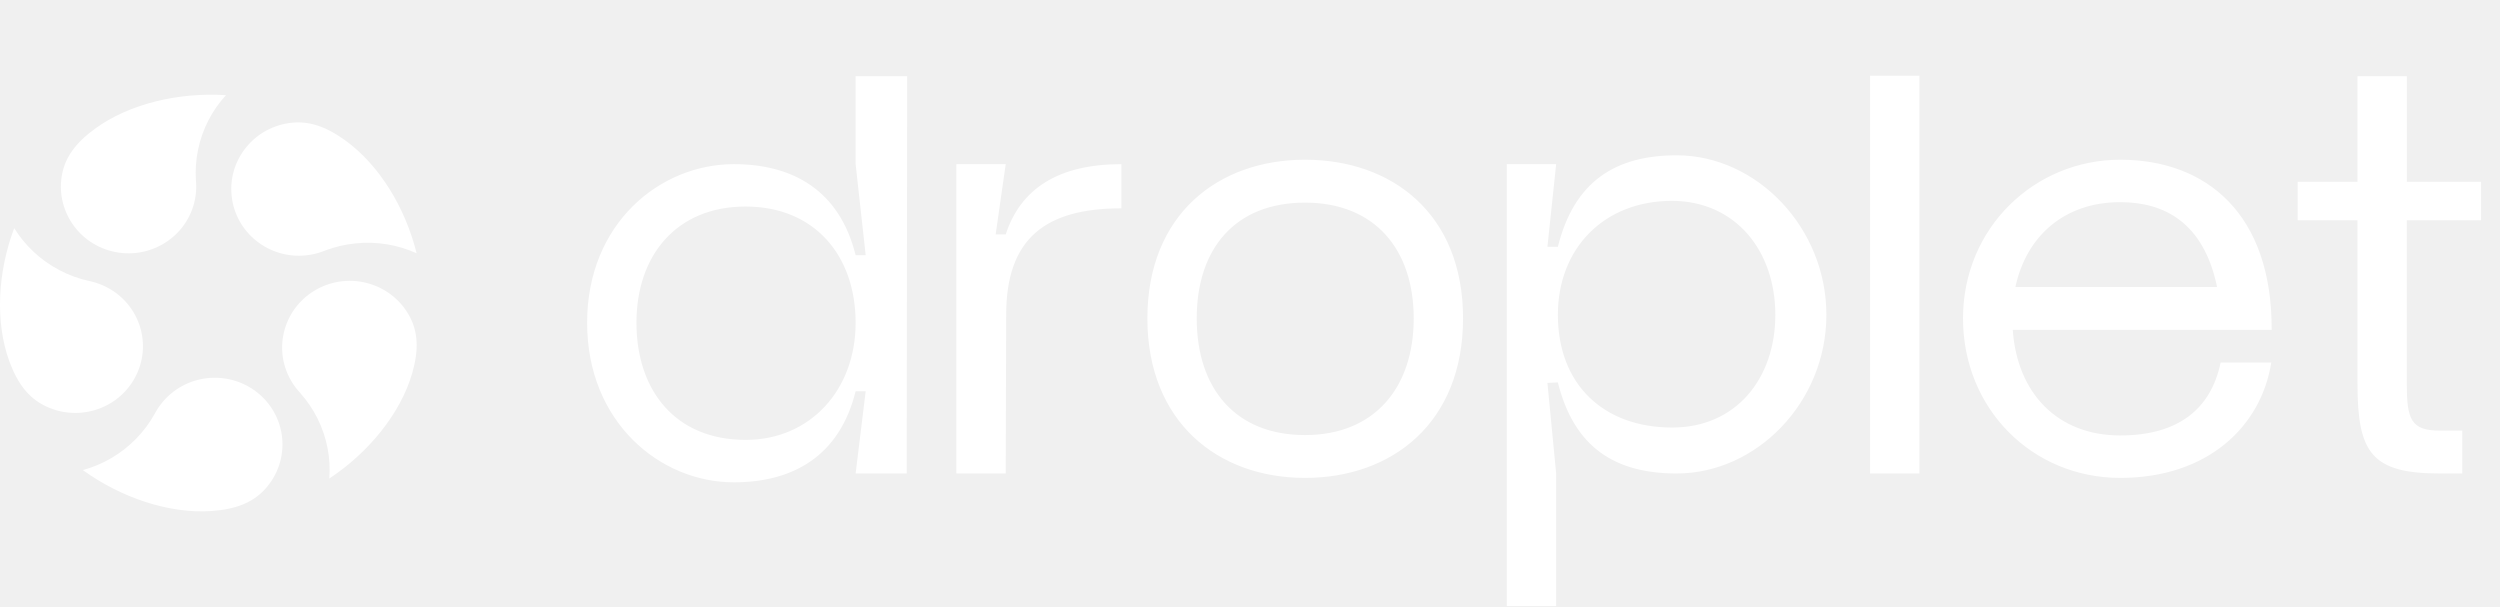
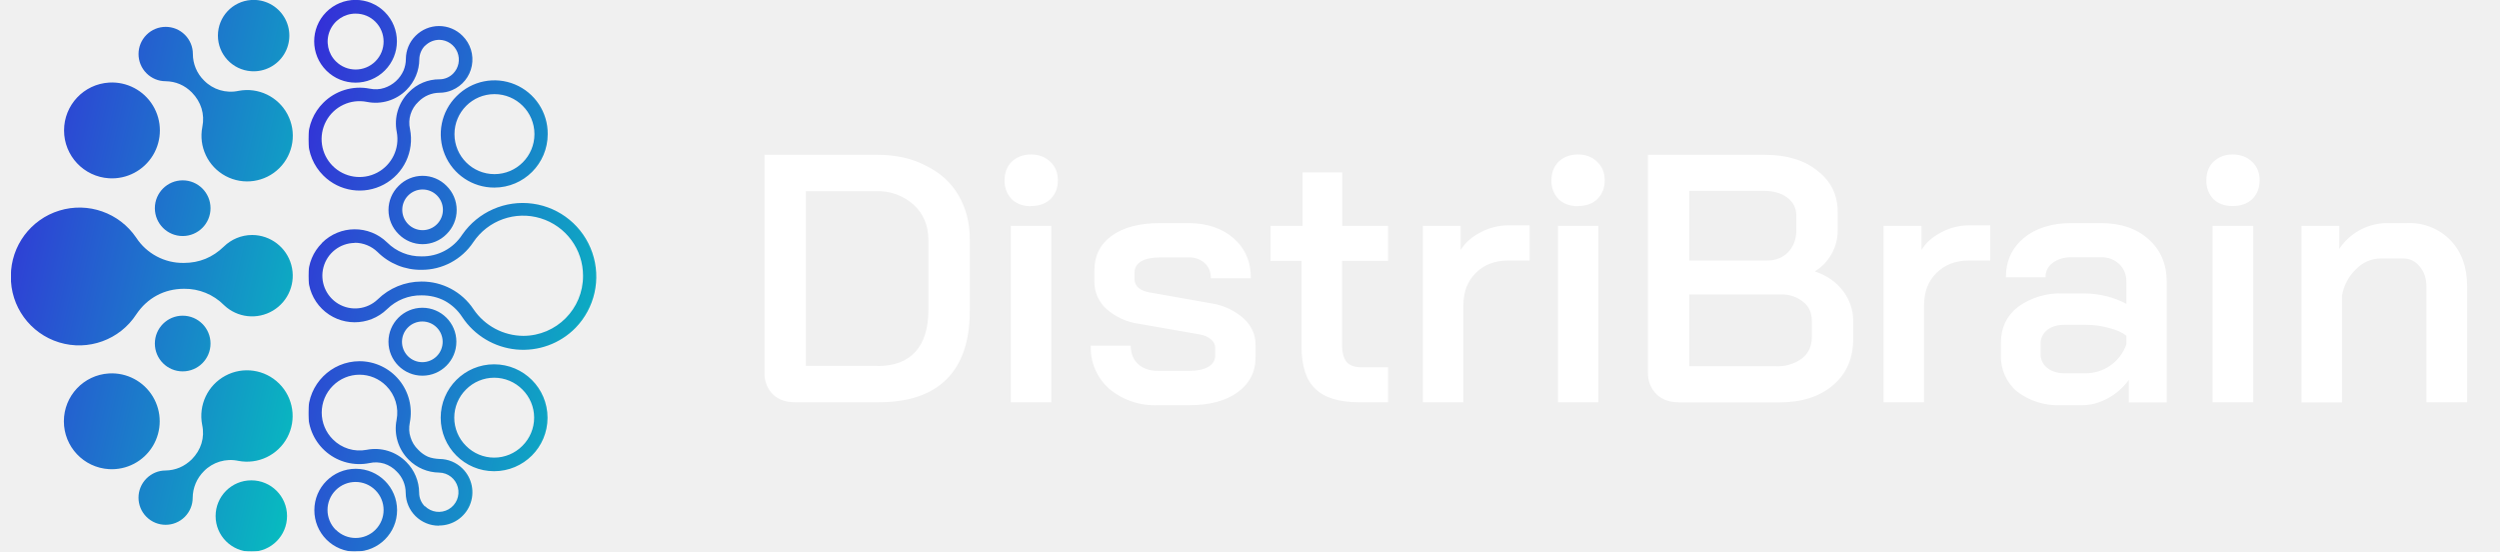
- <svg xmlns="http://www.w3.org/2000/svg" viewBox="0 0 132 32">
-   <path d="M 38.747 25.467 C 41.859 25.467 44.325 24.091 45.177 20.659 L 45.708 20.659 L 45.177 25 L 47.874 25 L 47.898 4.024 L 45.177 4.024 L 45.177 8.667 L 45.708 13.474 L 45.177 13.474 C 44.325 10.045 41.859 8.667 38.747 8.667 C 34.852 8.667 31 11.792 31 17.042 C 31 22.292 34.849 25.467 38.747 25.467 Z M 39.368 23.226 C 35.656 23.226 33.605 20.613 33.605 17.042 C 33.605 13.472 35.726 10.905 39.368 10.905 C 43.011 10.905 45.177 13.496 45.177 17.042 C 45.177 20.588 42.781 23.226 39.368 23.226 Z M 50.496 25 L 53.102 25 L 53.126 16.624 C 53.126 12.587 55.2 11 59.211 11 L 59.211 8.667 C 55.868 8.667 53.884 9.974 53.102 12.376 L 52.571 12.376 L 53.102 8.667 L 50.496 8.667 Z M 68.905 25.233 C 73.491 25.233 77.249 22.341 77.249 16.809 C 77.249 11.277 73.491 8.433 68.905 8.433 C 64.318 8.433 60.582 11.326 60.582 16.809 C 60.582 22.292 64.316 25.233 68.905 25.233 Z M 68.905 22.971 C 65.216 22.971 63.187 20.496 63.187 16.811 C 63.187 13.127 65.216 10.699 68.905 10.699 C 72.593 10.699 74.644 13.173 74.644 16.811 C 74.644 20.45 72.593 22.971 68.905 22.971 Z M 82.165 32 L 82.165 25 L 81.704 20.217 L 82.256 20.192 C 83.108 23.622 85.277 25 88.526 25 C 92.745 25 96.433 21.242 96.433 16.624 C 96.433 12.006 92.745 8.2 88.526 8.2 C 85.274 8.2 83.108 9.6 82.256 13.03 L 81.704 13.03 L 82.165 8.667 L 79.559 8.667 L 79.559 32 Z M 82.256 16.624 C 82.256 13.124 84.676 10.604 88.295 10.604 C 91.662 10.628 93.737 13.263 93.737 16.624 C 93.737 19.986 91.662 22.574 88.295 22.574 C 84.676 22.574 82.256 20.311 82.256 16.624 Z M 98.738 25 L 101.344 25 L 101.344 4 L 98.738 4 Z M 119.944 17.417 C 119.968 11.258 116.463 8.433 111.946 8.433 C 107.429 8.433 103.647 12.026 103.647 16.809 C 103.647 21.592 107.311 25.233 111.946 25.233 C 116.58 25.233 119.392 22.504 119.923 19.142 L 117.248 19.142 C 116.741 21.592 115.012 22.992 111.946 22.992 C 108.627 22.992 106.504 20.751 106.274 17.417 Z M 106.413 15.154 C 106.989 12.47 108.994 10.674 111.946 10.674 C 114.251 10.674 116.35 11.724 117.063 15.154 Z M 131 11.63 L 131 9.6 L 127.081 9.6 L 127.081 4.024 L 124.476 4.024 L 124.476 9.6 L 121.318 9.6 L 121.318 11.63 L 124.476 11.63 L 124.476 20.287 C 124.476 23.928 125.237 25 128.832 25 L 130.008 25 L 130.008 22.737 L 128.832 22.737 C 127.309 22.737 127.079 22.154 127.079 20.287 L 127.079 11.63 L 130.998 11.63 Z" fill="rgb(255,255,255)" />
-   <path d="M 10.344 9.512 C 10.311 8.989 10.344 8.455 10.455 7.919 C 10.683 6.802 11.206 5.817 11.93 5.026 C 9.438 4.861 6.819 5.482 5.019 6.794 C 3.964 7.562 3.458 8.318 3.286 9.158 C 2.896 11.066 4.149 12.922 6.082 13.306 C 8.018 13.69 9.901 12.455 10.29 10.55 C 10.351 10.258 10.371 9.969 10.356 9.682 C 10.351 9.627 10.346 9.57 10.344 9.515 Z" fill="rgb(255,255,255)" />
-   <path d="M 17.178 13.223 C 17.674 13.036 18.203 12.909 18.755 12.852 C 19.906 12.732 21.015 12.929 21.996 13.373 C 21.409 10.979 20.025 8.702 18.216 7.403 C 17.155 6.639 16.275 6.39 15.409 6.48 C 13.446 6.684 12.024 8.418 12.231 10.35 C 12.438 12.286 14.197 13.687 16.158 13.483 C 16.46 13.45 16.745 13.385 17.019 13.286 C 17.072 13.263 17.125 13.243 17.178 13.223 Z" fill="rgb(255,255,255)" />
-   <path d="M 15.86 20.76 C 16.209 21.154 16.515 21.598 16.761 22.089 C 17.272 23.112 17.469 24.206 17.386 25.266 C 19.463 23.897 21.151 21.827 21.764 19.707 C 22.123 18.463 22.057 17.563 21.672 16.792 C 20.799 15.049 18.659 14.331 16.89 15.191 C 15.121 16.051 14.392 18.161 15.265 19.907 C 15.399 20.174 15.561 20.416 15.748 20.633 C 15.786 20.675 15.824 20.715 15.862 20.757 Z" fill="rgb(255,255,255)" />
-   <path d="M 8.154 21.872 C 7.899 22.331 7.577 22.765 7.193 23.159 C 6.39 23.982 5.414 24.536 4.374 24.82 C 6.388 26.279 8.936 27.137 11.168 26.982 C 12.479 26.892 13.314 26.523 13.919 25.905 C 15.285 24.501 15.24 22.274 13.818 20.927 C 12.393 19.58 10.133 19.625 8.767 21.027 C 8.556 21.241 8.382 21.476 8.238 21.723 C 8.212 21.772 8.185 21.822 8.157 21.87 Z" fill="rgb(255,255,255)" />
-   <path d="M 4.66 14.827 C 4.141 14.71 3.632 14.523 3.141 14.266 C 2.119 13.729 1.312 12.954 0.75 12.046 C -0.123 14.353 -0.267 17.004 0.494 19.079 C 0.94 20.296 1.529 20.989 2.299 21.391 C 4.042 22.303 6.203 21.652 7.129 19.934 C 8.056 18.216 7.395 16.086 5.652 15.174 C 5.386 15.034 5.108 14.932 4.827 14.862 C 4.771 14.852 4.715 14.839 4.66 14.824 Z" fill="rgb(255,255,255)" />
+ <svg xmlns="http://www.w3.org/2000/svg" fill="none" viewBox="0 0 145 32">
+   <path d="M46.12 23.33c-.53 0-.96-.15-1.29-.47a1.69 1.69 0 0 1-.47-1.25V8.98h6.54c1.07 0 2 .2 2.8.62.83.4 1.46.96 1.9 1.7.44.74.67 1.6.67 2.56v4.18c0 1.74-.45 3.06-1.35 3.96-.9.89-2.2 1.33-3.94 1.33h-4.86Zm4.8-2.1c.97 0 1.7-.28 2.2-.83.5-.56.75-1.37.75-2.44v-4.02c0-.84-.28-1.53-.84-2.05a3.07 3.07 0 0 0-2.2-.8h-4.07v10.13h4.16Zm8.9-9.27c-.46 0-.84-.14-1.12-.41a1.51 1.51 0 0 1-.41-1.1c0-.43.13-.78.4-1.06.3-.28.67-.43 1.13-.43.47 0 .84.15 1.13.43.29.28.43.63.43 1.07 0 .44-.14.8-.43 1.09-.29.27-.66.4-1.13.4Zm-1.16 1.14H61v10.23h-2.35V13.1Zm8.53 10.4a4.11 4.11 0 0 1-2.83-.95 3.18 3.18 0 0 1-1.07-2.5h2.32c0 .44.14.8.43 1.07.29.26.67.39 1.15.39h1.82c.47 0 .83-.08 1.1-.23.26-.16.4-.38.4-.65v-.45c0-.2-.08-.36-.25-.5a1.3 1.3 0 0 0-.63-.28l-3.55-.62a3.56 3.56 0 0 1-1.88-.86 2.1 2.1 0 0 1-.7-1.56v-.67c0-.85.33-1.52 1-2.01.69-.5 1.62-.74 2.81-.74h1.64c1.08 0 1.96.3 2.63.88.67.59 1 1.36 1 2.32h-2.32c0-.37-.12-.66-.36-.88a1.32 1.32 0 0 0-.95-.33h-1.62c-.48 0-.84.07-1.1.22-.26.15-.4.37-.4.64v.41c0 .2.08.35.23.5.17.13.38.22.64.26l3.67.65a3.6 3.6 0 0 1 1.8.87c.45.42.68.92.68 1.5v.75c0 .85-.35 1.52-1.05 2.03-.7.5-1.62.74-2.79.74H67.2Zm11.67-.17c-1.16 0-2.01-.26-2.54-.78-.54-.51-.8-1.33-.8-2.46v-4.96h-1.8V13.1h1.86V10h2.3v3.1h2.66v2.03h-2.67v4.88c0 .45.1.78.27.99.18.2.46.3.84.3h1.56v2.03h-1.68Zm3.7-10.23h2.19v1.4c.27-.43.66-.77 1.17-1.03a3.4 3.4 0 0 1 1.6-.4h1.23v2.04h-1.23c-.78 0-1.41.24-1.89.72s-.72 1.1-.72 1.87v5.63h-2.35V13.1Zm9-1.14c-.47 0-.84-.14-1.13-.41a1.51 1.51 0 0 1-.41-1.1c0-.43.14-.78.4-1.06.3-.28.67-.43 1.14-.43.46 0 .84.15 1.12.43.29.28.43.63.43 1.07 0 .44-.14.8-.43 1.09-.28.27-.66.4-1.12.4Zm-1.17 1.14h2.35v10.23H90.4V13.1Zm7 10.23c-.53 0-.95-.15-1.28-.47a1.7 1.7 0 0 1-.49-1.25V8.98h6.79c1.27 0 2.29.31 3.05.93.78.6 1.17 1.4 1.17 2.4v1.04a2.78 2.78 0 0 1-1.31 2.38v.02c.67.22 1.2.59 1.6 1.1.4.52.61 1.11.61 1.77v1.02c0 1.14-.39 2.04-1.17 2.7-.78.67-1.83 1-3.15 1h-5.83Zm5.14-8.22c.5 0 .91-.16 1.23-.49.31-.33.47-.75.47-1.27v-.84c0-.44-.18-.79-.53-1.05-.34-.26-.8-.39-1.38-.39h-4.3v4.04h4.51Zm.47 6.13a2.4 2.4 0 0 0 1.56-.45c.38-.3.57-.72.57-1.25v-.92c0-.47-.16-.84-.49-1.1a1.92 1.92 0 0 0-1.31-.44h-5.31v4.16H103Zm6.29-8.14h2.2v1.4c.26-.43.65-.77 1.16-1.03a3.4 3.4 0 0 1 1.6-.4h1.23v2.04h-1.23c-.78 0-1.4.24-1.89.72-.48.48-.72 1.1-.72 1.87v5.63h-2.35V13.1Zm10.28 10.4a3.89 3.89 0 0 1-2.52-.78 2.63 2.63 0 0 1-.95-2.11v-.74c0-.86.33-1.55.99-2.07a4.16 4.16 0 0 1 2.62-.78h1.27a5.31 5.31 0 0 1 2.4.6v-1.28c0-.42-.14-.76-.41-1.02a1.48 1.48 0 0 0-1.07-.4h-1.72c-.45 0-.81.12-1.09.34a.97.97 0 0 0-.4.82h-2.3c0-.95.35-1.7 1.04-2.28.7-.57 1.62-.86 2.75-.86h1.72c1.15 0 2.07.31 2.77.94.7.62 1.05 1.44 1.05 2.46v7h-2.2v-1.3c-.33.44-.73.8-1.23 1.07-.49.26-.97.39-1.45.39h-1.27Zm1.41-1.85a2.5 2.5 0 0 0 2.4-1.68v-.49c-.23-.2-.56-.34-.98-.45a4.75 4.75 0 0 0-1.34-.19h-1.29c-.4 0-.74.1-1 .31a1 1 0 0 0-.37.8v.57a1 1 0 0 0 .39.82c.26.21.6.31 1.02.31h1.17Zm8.57-9.7c-.46 0-.84-.13-1.12-.4a1.51 1.51 0 0 1-.41-1.1c0-.43.13-.78.4-1.06.3-.28.67-.43 1.13-.43.47 0 .84.15 1.13.43.29.28.43.63.43 1.07 0 .44-.14.8-.43 1.09-.29.27-.66.4-1.13.4Zm-1.17 1.15h2.36v10.23h-2.36V13.1Zm5.16 0h2.19v1.34a3.37 3.37 0 0 1 2.67-1.5h1.27a3.3 3.3 0 0 1 2.52 1c.64.67.96 1.56.96 2.65v6.74h-2.36v-6.68c0-.5-.13-.89-.39-1.19a1.19 1.19 0 0 0-.98-.47h-1.27a2 2 0 0 0-1.44.62c-.42.4-.7.9-.82 1.53v6.2h-2.35V13.1Z" fill="#fff" />
+   <g clip-path="url(#clip0_322_2035)">
+     <mask id="mask0_322_2035" style="mask-type:luminance" maskUnits="userSpaceOnUse" x="0" y="0" width="17" height="32">
+       <path d="M10.6 10.46a1.61 1.61 0 1 1 0 3.23 1.61 1.61 0 0 1 0-3.23Zm.13-8.44A1.57 1.57 0 1 0 8.5 4.25c.3.3.7.46 1.1.46.6.01 1.11.23 1.53.65.54.55.76 1.26.61 2a2.65 2.65 0 1 0 2.1-2.09 2.16 2.16 0 0 1-2-.6 2.16 2.16 0 0 1-.65-1.55c0-.4-.16-.8-.46-1.1Zm-4.4 2.77a2.78 2.78 0 1 1 0 5.55 2.78 2.78 0 0 1 0-5.55ZM14.58 0a2.07 2.07 0 1 1-.01 4.13 2.07 2.07 0 0 1 0-4.13ZM10.6 21.54a1.61 1.61 0 1 0 0-3.23 1.61 1.61 0 0 0 0 3.23Zm.12 8.44a1.57 1.57 0 1 1-2.22-2.23c.3-.3.7-.46 1.09-.46.6-.01 1.11-.23 1.54-.65.54-.55.76-1.26.6-2a2.65 2.65 0 1 1 2.1 2.09 2.16 2.16 0 0 0-2 .6 2.2 2.2 0 0 0-.65 1.55c0 .4-.16.8-.46 1.1Zm-4.4-2.77a2.78 2.78 0 1 0 0-5.55 2.78 2.78 0 0 0 0 5.55ZM14.59 32a2.07 2.07 0 1 0-.01-4.14 2.07 2.07 0 0 0 0 4.14Zm.05-18.37A2.36 2.36 0 1 1 13 17.7a3.2 3.2 0 0 0-2.32-.95c-1.15 0-2.13.53-2.77 1.48A3.96 3.96 0 0 1 .63 16a3.98 3.98 0 0 1 7.27-2.22 3.24 3.24 0 0 0 2.76 1.47c.91 0 1.68-.32 2.33-.95.42-.41 1-.67 1.64-.67Z" fill="#fff" />
+     </mask>
+     <g mask="url(#mask0_322_2035)">
+       <path d="M17.25 0H.63v32h16.62V0Z" fill="url(#paint0_linear_322_2035)" />
+     </g>
+     <mask id="mask1_322_2035" style="mask-type:luminance" maskUnits="userSpaceOnUse" x="17" y="0" width="18" height="32">
+       <path d="M23.13 10.78a1.95 1.95 0 0 1 2.78 0 1.96 1.96 0 0 1 0 2.8 1.95 1.95 0 0 1-2.78 0 1.96 1.96 0 0 1 0-2.8Zm1.39.21a1.18 1.18 0 0 0-1.18 1.19 1.18 1.18 0 1 0 1.18-1.19Zm.15-8.35a1.15 1.15 0 0 0-.34.8 2.54 2.54 0 0 1-.74 1.77 2.53 2.53 0 0 1-2.3.7 2.2 2.2 0 1 0 1.73 1.74 2.55 2.55 0 0 1 .7-2.3 2.46 2.46 0 0 1 1.78-.75 1.11 1.11 0 0 0 .79-.33 1.15 1.15 0 0 0-.8-1.96c-.3 0-.6.12-.82.34v-.01Zm-.56-.56a1.92 1.92 0 0 1 2.73 0 1.93 1.93 0 0 1-.61 3.15c-.23.1-.48.15-.73.15a1.72 1.72 0 0 0-1.22.52 1.66 1.66 0 0 0-.49 1.59 2.98 2.98 0 0 1-5.03 2.69 2.97 2.97 0 0 1 0-4.22 2.99 2.99 0 0 1 2.68-.82c.3.06.59.05.86-.04a1.85 1.85 0 0 0 1.12-1.02c.08-.2.13-.42.13-.66a1.9 1.9 0 0 1 .56-1.34Zm2.38 3.5a3.09 3.09 0 0 1 5.29 2.2 3.1 3.1 0 0 1-3.1 3.1 3.1 3.1 0 0 1-2.19-5.3Zm2.2-.12a2.32 2.32 0 1 0 0 4.64 2.32 2.32 0 0 0 0-4.64ZM18.93.7a2.4 2.4 0 0 1 3.4 0 2.4 2.4 0 1 1-3.4 0Zm1.7.09a1.62 1.62 0 0 0-1.14 2.77 1.62 1.62 0 1 0 2.29-2.3c-.3-.3-.7-.47-1.15-.47Zm3.04 19.87a1.18 1.18 0 0 0 1.67 0 1.18 1.18 0 1 0-1.67 0Zm.84 1.13a1.97 1.97 0 1 1 0-3.94 1.97 1.97 0 0 1 0 3.94Zm.96 8.7a1.92 1.92 0 0 1-1.93-1.91 1.73 1.73 0 0 0-.52-1.23 1.74 1.74 0 0 0-.73-.46c-.27-.08-.56-.1-.86-.03a2.97 2.97 0 0 1-3.55-2.93 2.99 2.99 0 0 1 2.98-2.98 2.98 2.98 0 0 1 2.92 3.55c-.06.3-.05.6.04.86.08.27.23.52.45.73.17.18.36.31.56.4.2.08.43.12.67.13a1.9 1.9 0 0 1 1.34.56 1.93 1.93 0 0 1-1.37 3.3Zm-.81-1.13a1.14 1.14 0 1 0 .82-1.95 2.53 2.53 0 0 1-1.77-.75 2.55 2.55 0 0 1-.7-2.3 2.2 2.2 0 0 0-.6-1.98 2.18 2.18 0 0 0-3.1 0 2.19 2.19 0 0 0 0 3.1 2.18 2.18 0 0 0 1.96.61 2.54 2.54 0 0 1 2.3.7 2.54 2.54 0 0 1 .75 1.78 1.12 1.12 0 0 0 .33.8Zm2.38-3.5a2.3 2.3 0 0 0 3.27 0 2.3 2.3 0 0 0 0-3.27 2.3 2.3 0 0 0-3.27 0 2.3 2.3 0 0 0 0 3.27Zm1.63 1.47a3.1 3.1 0 1 1 0-6.2 3.1 3.1 0 1 1 0 6.2Zm-9.18 3.4a1.62 1.62 0 1 0 2.29-2.3 1.62 1.62 0 1 0-2.3 2.3ZM20.64 32a2.4 2.4 0 0 1-2.4-2.41 2.4 2.4 0 1 1 2.4 2.4Zm-1.96-17.91a2.69 2.69 0 0 1 3.79-.02 2.76 2.76 0 0 0 1.98.8h.01a2.75 2.75 0 0 0 2.36-1.26 4.27 4.27 0 1 1 6.57 5.41 4.25 4.25 0 0 1-6.57-.63 2.82 2.82 0 0 0-1.01-.94c-.4-.21-.85-.32-1.35-.32a2.79 2.79 0 0 0-2 .8 2.7 2.7 0 0 1-3.78-.02 2.68 2.68 0 0 1 0-3.81v-.01Zm1.9 0a1.9 1.9 0 1 0 1.33 3.28 3.63 3.63 0 0 1 2.53-1.04h.02a3.59 3.59 0 0 1 3.01 1.6 3.52 3.52 0 0 0 2.9 1.55A3.47 3.47 0 0 0 33.83 16a3.48 3.48 0 0 0-6.37-1.95 3.59 3.59 0 0 1-3.01 1.6 3.55 3.55 0 0 1-2.54-1.03 1.9 1.9 0 0 0-1.33-.54Z" fill="#fff" />
+     </mask>
+     <g mask="url(#mask1_322_2035)">
+       <path d="M34.63 0H17.9v32h16.74V0Z" fill="url(#paint1_linear_322_2035)" />
+     </g>
+   </g>
+   <defs>
+     <linearGradient id="paint0_linear_322_2035" x1="19.75" y1="32" x2="-11.85" y2="24.7" gradientUnits="userSpaceOnUse">
+       <stop stop-color="#00D1BC" />
+       <stop offset="1" stop-color="#4300E0" />
+     </linearGradient>
+     <linearGradient id="paint1_linear_322_2035" x1="37.14" y1="32" x2="5.34" y2="24.6" gradientUnits="userSpaceOnUse">
+       <stop stop-color="#00D1BC" />
+       <stop offset="1" stop-color="#4300E0" />
+     </linearGradient>
+     <clipPath id="clip0_322_2035">
+       <path fill="#fff" d="M.63 0h34v32h-34z" />
+     </clipPath>
+   </defs>
</svg>
